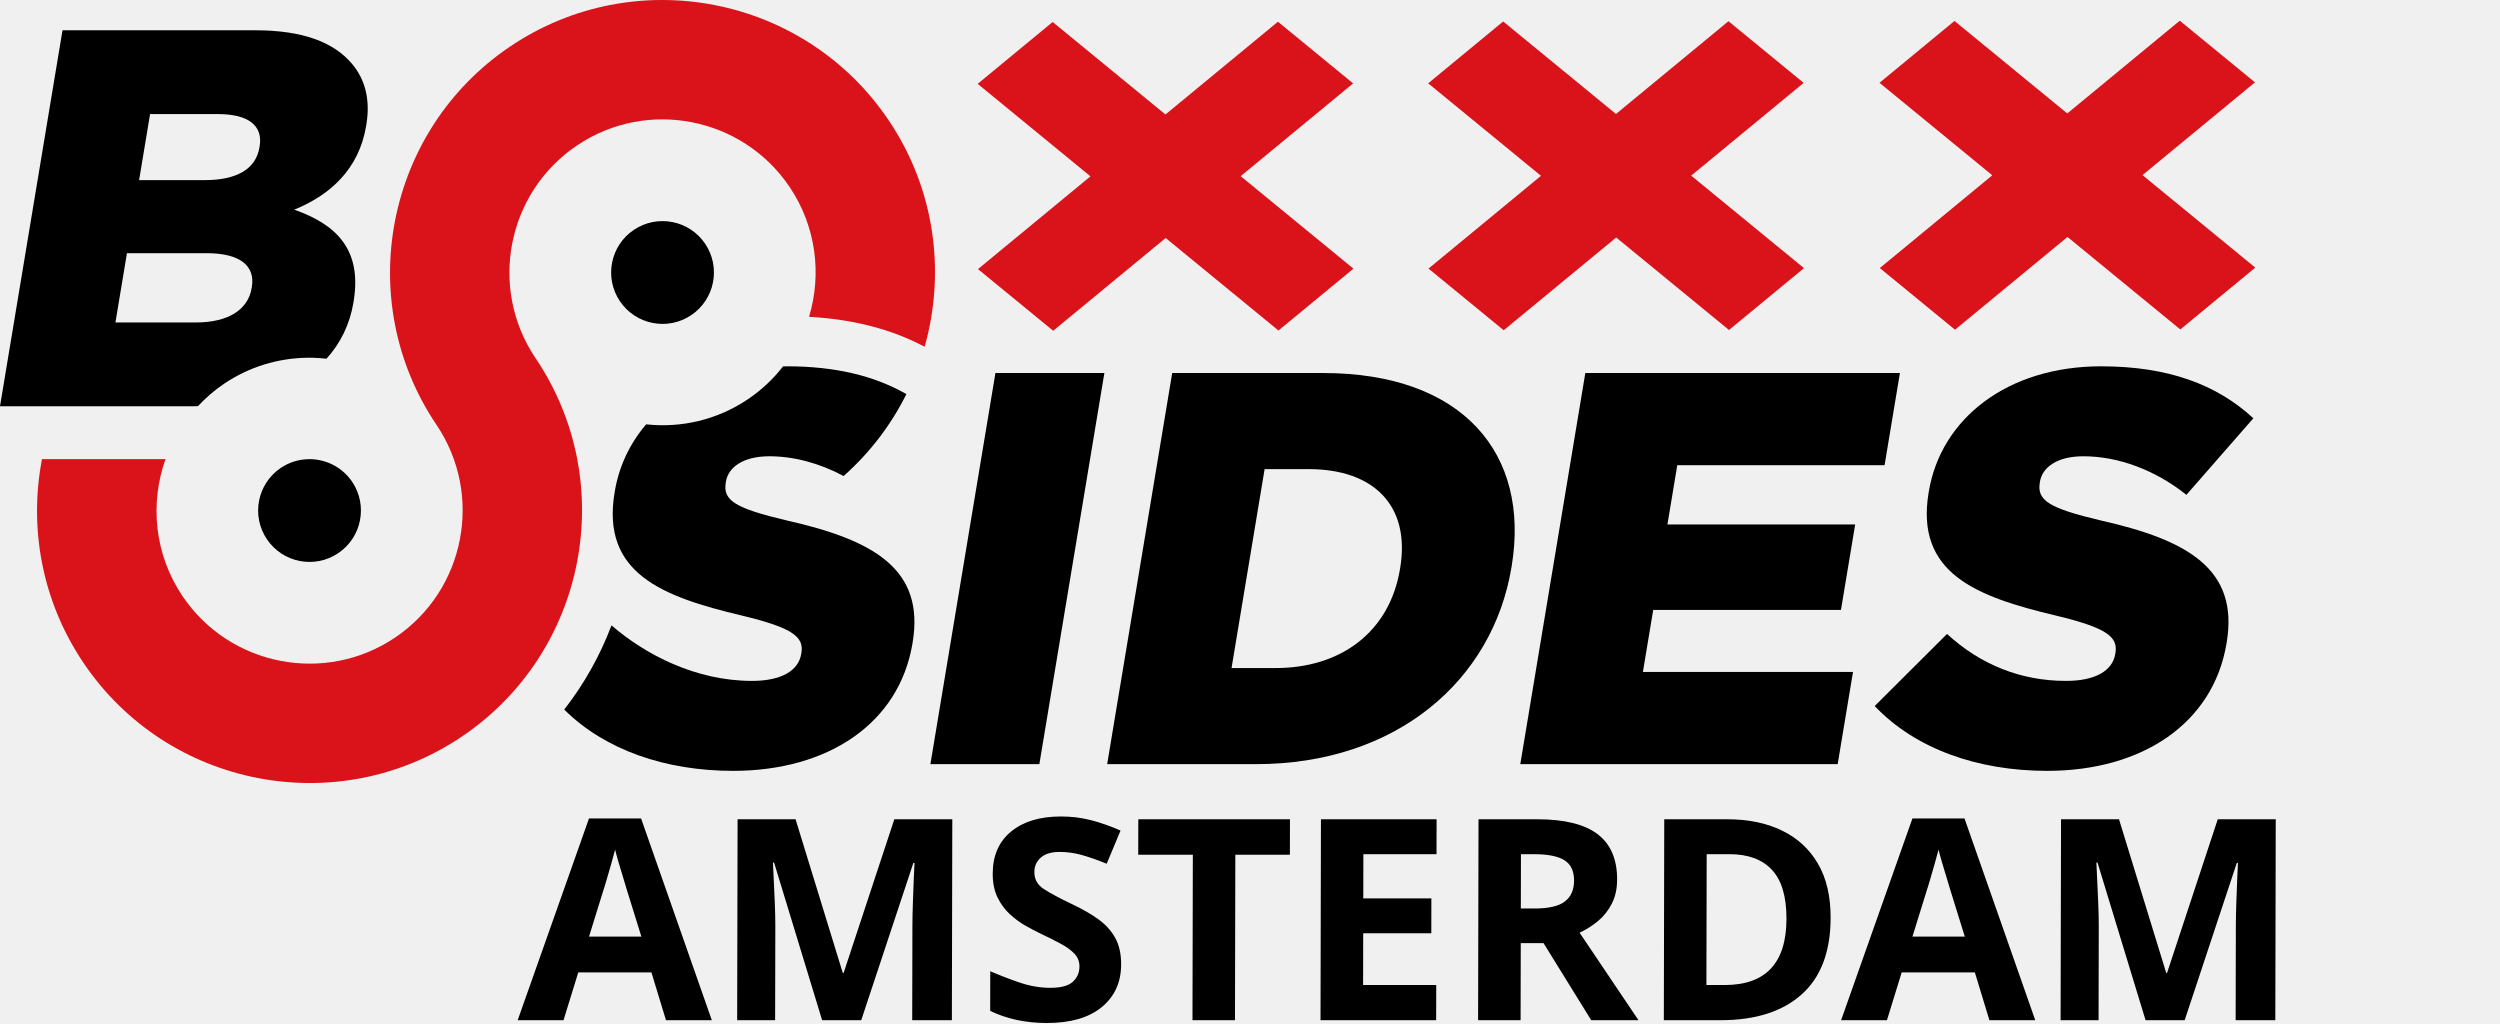
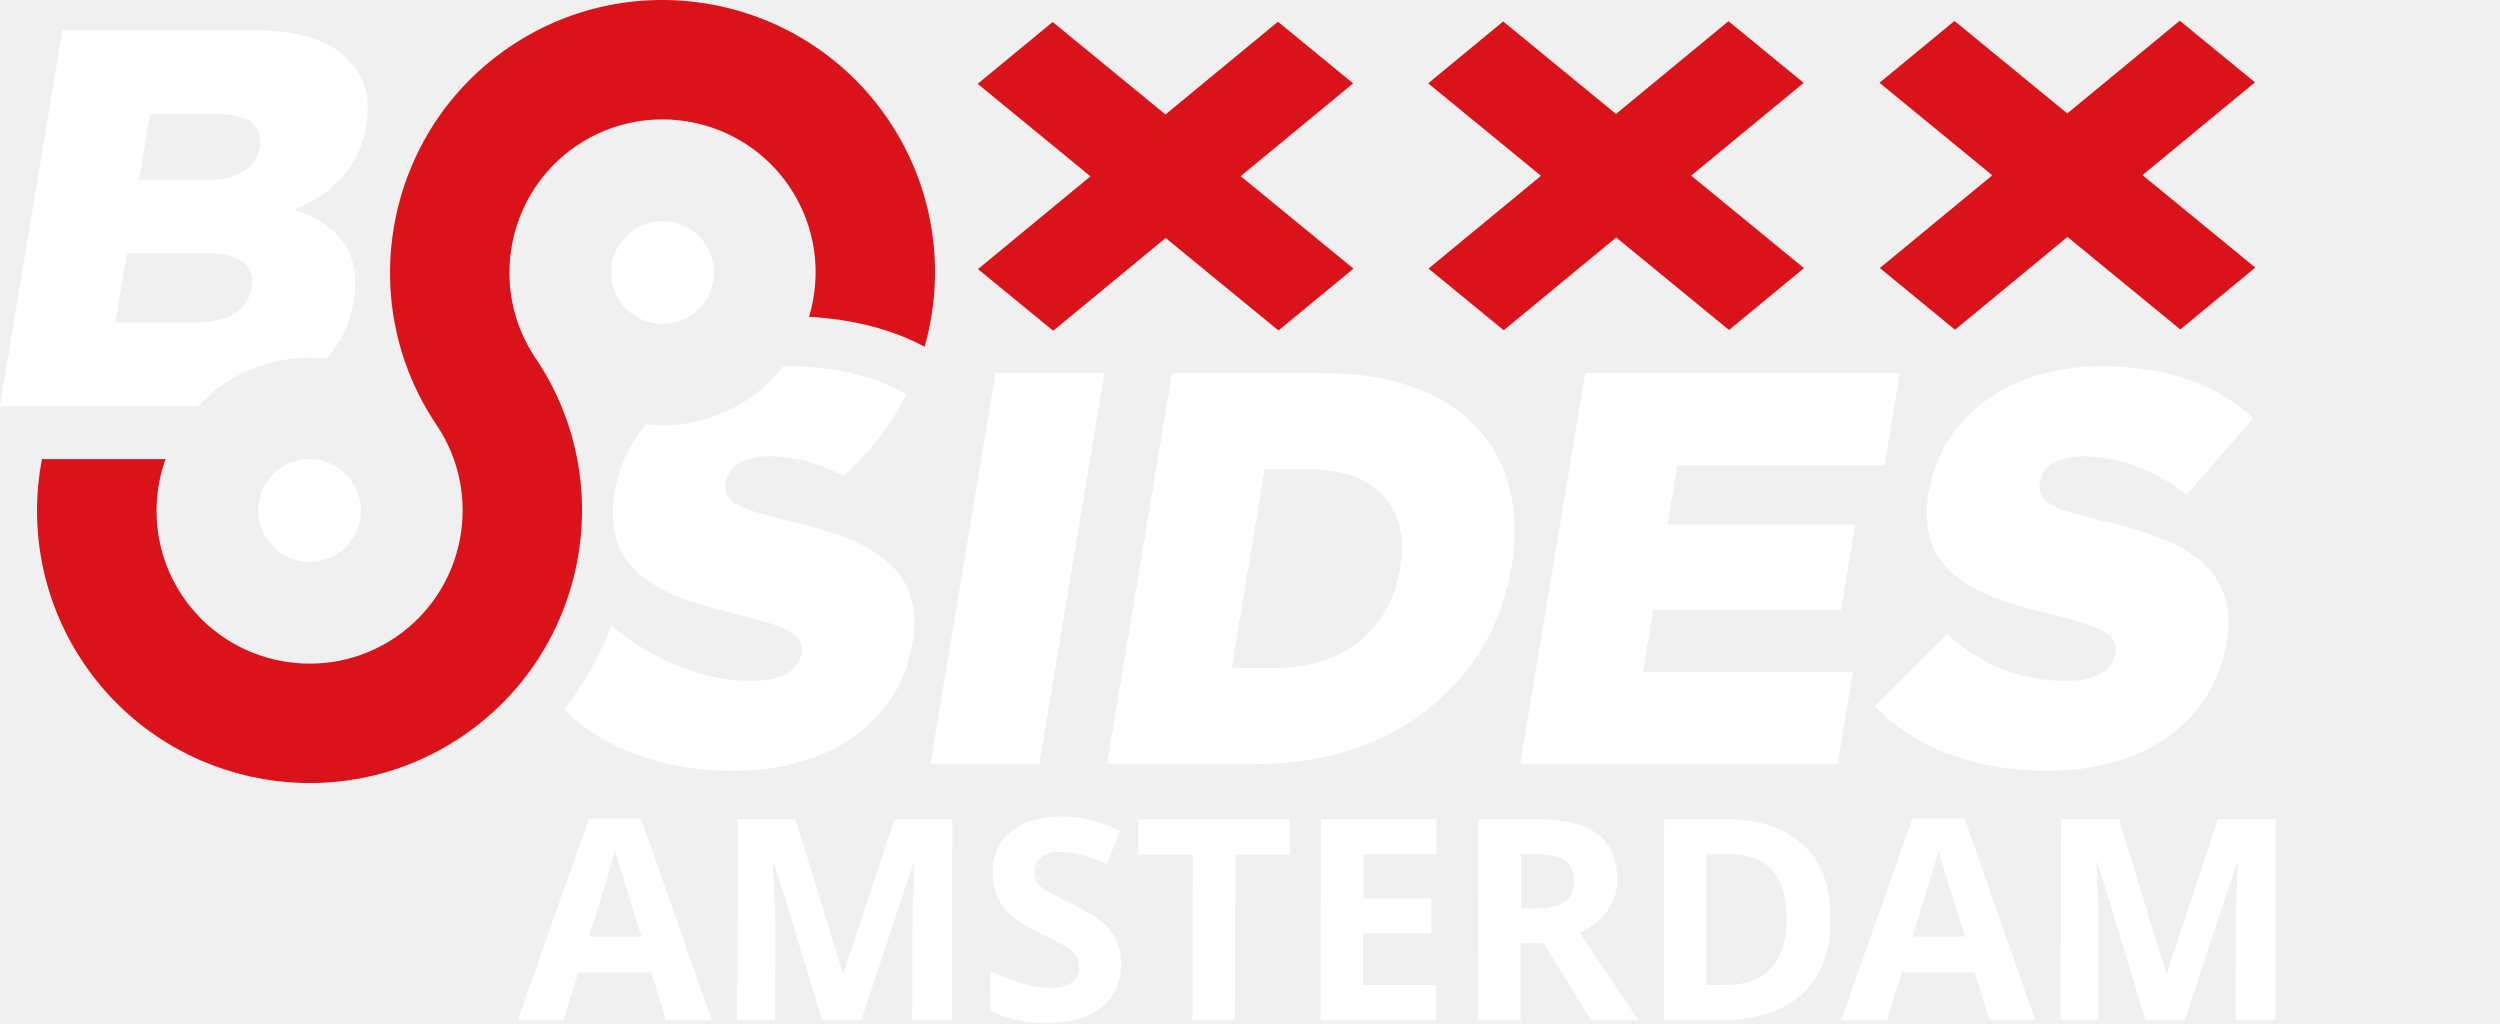
<svg xmlns="http://www.w3.org/2000/svg" width="852.878" height="349.308" viewBox="0 0 852.878 349.308" version="1.1" id="svg1" xml:space="preserve">
  <defs id="defs1" />
  <g id="layer1" transform="translate(-156.634,-406.4344)">
    <g id="group-R5" transform="translate(156.634,406.4315)">
-       <path style="display:inline;fill:#000000;fill-opacity:1;fill-rule:nonzero;stroke:none" d="m 2546.93,1049.05 h 278.79 L 2659.33,48.289 H 2380.55 L 2546.93,1049.05" transform="matrix(0.1333333,0,0,-0.1333333,0,267.1333)" id="path11" />
-       <path style="display:inline;fill:#000000;fill-opacity:1;fill-rule:nonzero;stroke:none" d="m 3264.03,294.199 c 165.86,0 291.15,91.5 318,253.039 l 0.49,2.871 c 26.61,160.121 -68.02,253.039 -233.88,253.039 h -112.95 l -84.61,-508.949 z m -264.81,754.851 h 386.03 c 357.42,0 530.5,-205.851 482.49,-494.659 l -0.48,-2.852 C 3819.25,262.738 3573.43,48.289 3213.14,48.289 h -380.31 z" transform="matrix(0.1333333,0,0,-0.1333333,0,267.1333)" id="path10" />
-       <path style="display:inline;fill:#000000;fill-opacity:1;fill-rule:nonzero;stroke:none" d="m 4056.25,1049.05 h 804.94 l -39.23,-235.89 h -530.44 l -25.17,-151.531 h 480.38 l -36.37,-218.758 h -480.39 l -26.38,-158.68 h 537.57 L 4701.94,48.289 h -812.08 z" transform="matrix(0.1333333,0,0,-0.1333333,0,267.1333)" id="path9" />
-       <path style="display:inline;fill:#000000;fill-opacity:1;fill-rule:nonzero;stroke:none" d="m 4796.67,196.98 185.07,184.43 c 85.58,-78.648 188.78,-120.101 304.58,-120.101 74.35,0 118.66,25.73 125.79,68.621 l 0.48,2.871 c 6.88,41.449 -22.19,64.32 -152.79,95.789 -204.96,48.609 -359.38,108.64 -325.15,314.531 l 0.48,2.848 c 30.89,185.863 200.5,320.251 440.7,320.251 170.14,0 295.49,-45.75 389.66,-132.958 L 5594.23,737.398 c -80.8,64.34 -175.18,98.641 -263.83,98.641 -67.2,0 -104.83,-28.598 -110.78,-64.34 l -0.47,-2.859 c -7.61,-45.75 23.38,-65.758 156.83,-97.219 221.87,-50.039 352.49,-124.383 321.35,-311.672 l -0.48,-2.847 C 5662.86,152.672 5481.1,31.129 5238.05,31.129 c -177.3,0 -336.74,55.762 -441.38,165.851 z" transform="matrix(0.1333333,0,0,-0.1333333,0,267.1333)" id="path8" />
-       <path style="display:inline;fill:#000000;fill-opacity:1;fill-rule:nonzero;stroke:none" d="m 324.824,1355.69 h 203.36 c 89.316,0 124.828,-34.35 116.144,-86.57 l -0.453,-2.76 c -9.367,-56.34 -61.344,-87.94 -142.41,-87.94 H 295.352 Z M 506.523,964.332 c 19.739,21.066 41.848,40.468 66.805,57.298 65.031,43.84 138.492,65.26 211.477,66.52 h 14.109 c 12.188,-0.23 24.32,-1.18 36.402,-2.53 35.903,39.63 59.688,87.83 68.969,143.65 l 0.445,2.73 c 21.715,130.55 -41.535,196.53 -151.929,235 91.367,37.1 165.539,103.07 184.043,214.38 l 0.469,2.75 c 10.96,65.97 -3.95,116.8 -36.016,155.3 C 854.32,1895.76 774.164,1926 653.234,1926 H 159.945 L 0,964.039 h 496.051 c 3.566,0 6.941,0.242 10.472,0.293 z M 384.004,1711.61 h 173.137 c 79.687,0 115.886,-30.23 107.199,-82.44 l -0.453,-2.76 c -9.371,-56.34 -59.274,-83.82 -140.344,-83.82 H 355.898 Z" transform="matrix(0.1333333,0,0,-0.1333333,0,267.1333)" id="path7" />
-       <path style="display:inline;fill:#000000;fill-opacity:1;fill-rule:nonzero;stroke:none" d="M 2013.83,671.621 C 1880.38,703.082 1849.39,723.09 1857,768.84 l 0.47,2.859 c 5.94,35.742 43.59,64.34 110.8,64.34 62.85,0 128.51,-17.57 190.23,-50.539 67.92,60.281 121.82,131.609 160.62,209.582 -81.62,46.798 -181.62,71.138 -305.44,71.138 -3.48,0 -6.79,-0.3 -10.24,-0.36 -24.69,-31.63 -54.52,-60.08 -89.59,-83.731 -79.69,-53.731 -172.02,-74 -260.62,-64.379 -41.56,-48.75 -69.49,-107.031 -80.25,-171.781 l -0.48,-2.848 c -34.23,-205.891 120.2,-265.922 325.16,-314.531 130.59,-31.469 159.66,-54.34 152.78,-95.789 l -0.48,-2.871 c -7.13,-42.891 -51.45,-68.621 -125.79,-68.621 -144.74,0 -273.65,67.781 -359.56,142.113 -29.07,-76.711 -69.49,-149.481 -120.98,-215.434 104.66,-104.039 259.95,-156.859 432.27,-156.859 243.05,0 424.8,121.543 458.79,325.973 l 0.47,2.847 c 31.14,187.289 -99.45,261.633 -321.33,311.672 z" transform="matrix(0.1333333,0,0,-0.1333333,0,267.1333)" id="path2" />
-       <path style="display:inline;fill:#000000;fill-opacity:1;fill-rule:nonzero;stroke:none" d="m 1621.68,1415.28 c -60.22,-40.6 -76.12,-122.34 -35.52,-182.57 40.6,-60.22 122.34,-76.12 182.56,-35.51 60.23,40.6 76.13,122.34 35.52,182.56 -40.6,60.22 -122.34,76.13 -182.56,35.52" transform="matrix(0.1333333,0,0,-0.1333333,0,267.1333)" id="path4" />
+       <path style="display:inline;fill:#ffffff;fill-opacity:1;fill-rule:nonzero;stroke:none" d="m 2546.93,1049.05 h 278.79 L 2659.33,48.289 H 2380.55 L 2546.93,1049.05" transform="matrix(0.1333333,0,0,-0.1333333,0,267.1333)" id="path11" />
+       <path style="display:inline;fill:#ffffff;fill-opacity:1;fill-rule:nonzero;stroke:none" d="m 3264.03,294.199 c 165.86,0 291.15,91.5 318,253.039 l 0.49,2.871 c 26.61,160.121 -68.02,253.039 -233.88,253.039 h -112.95 l -84.61,-508.949 z m -264.81,754.851 h 386.03 c 357.42,0 530.5,-205.851 482.49,-494.659 l -0.48,-2.852 C 3819.25,262.738 3573.43,48.289 3213.14,48.289 h -380.31 z" transform="matrix(0.1333333,0,0,-0.1333333,0,267.1333)" id="path10" />
+       <path style="display:inline;fill:#ffffff;fill-opacity:1;fill-rule:nonzero;stroke:none" d="m 4056.25,1049.05 h 804.94 l -39.23,-235.89 h -530.44 l -25.17,-151.531 h 480.38 l -36.37,-218.758 h -480.39 l -26.38,-158.68 h 537.57 L 4701.94,48.289 h -812.08 z" transform="matrix(0.1333333,0,0,-0.1333333,0,267.1333)" id="path9" />
+       <path style="display:inline;fill:#ffffff;fill-opacity:1;fill-rule:nonzero;stroke:none" d="m 4796.67,196.98 185.07,184.43 c 85.58,-78.648 188.78,-120.101 304.58,-120.101 74.35,0 118.66,25.73 125.79,68.621 l 0.48,2.871 c 6.88,41.449 -22.19,64.32 -152.79,95.789 -204.96,48.609 -359.38,108.64 -325.15,314.531 l 0.48,2.848 c 30.89,185.863 200.5,320.251 440.7,320.251 170.14,0 295.49,-45.75 389.66,-132.958 L 5594.23,737.398 c -80.8,64.34 -175.18,98.641 -263.83,98.641 -67.2,0 -104.83,-28.598 -110.78,-64.34 l -0.47,-2.859 c -7.61,-45.75 23.38,-65.758 156.83,-97.219 221.87,-50.039 352.49,-124.383 321.35,-311.672 l -0.48,-2.847 C 5662.86,152.672 5481.1,31.129 5238.05,31.129 c -177.3,0 -336.74,55.762 -441.38,165.851 z" transform="matrix(0.1333333,0,0,-0.1333333,0,267.1333)" id="path8" />
+       <path style="display:inline;fill:#ffffff;fill-opacity:1;fill-rule:nonzero;stroke:none" d="m 324.824,1355.69 h 203.36 c 89.316,0 124.828,-34.35 116.144,-86.57 l -0.453,-2.76 c -9.367,-56.34 -61.344,-87.94 -142.41,-87.94 H 295.352 Z M 506.523,964.332 c 19.739,21.066 41.848,40.468 66.805,57.298 65.031,43.84 138.492,65.26 211.477,66.52 h 14.109 c 12.188,-0.23 24.32,-1.18 36.402,-2.53 35.903,39.63 59.688,87.83 68.969,143.65 l 0.445,2.73 c 21.715,130.55 -41.535,196.53 -151.929,235 91.367,37.1 165.539,103.07 184.043,214.38 l 0.469,2.75 c 10.96,65.97 -3.95,116.8 -36.016,155.3 C 854.32,1895.76 774.164,1926 653.234,1926 H 159.945 L 0,964.039 h 496.051 c 3.566,0 6.941,0.242 10.472,0.293 z M 384.004,1711.61 h 173.137 c 79.687,0 115.886,-30.23 107.199,-82.44 l -0.453,-2.76 c -9.371,-56.34 -59.274,-83.82 -140.344,-83.82 H 355.898 Z" transform="matrix(0.1333333,0,0,-0.1333333,0,267.1333)" id="path7" />
+       <path style="display:inline;fill:#ffffff;fill-opacity:1;fill-rule:nonzero;stroke:none" d="M 2013.83,671.621 C 1880.38,703.082 1849.39,723.09 1857,768.84 l 0.47,2.859 c 5.94,35.742 43.59,64.34 110.8,64.34 62.85,0 128.51,-17.57 190.23,-50.539 67.92,60.281 121.82,131.609 160.62,209.582 -81.62,46.798 -181.62,71.138 -305.44,71.138 -3.48,0 -6.79,-0.3 -10.24,-0.36 -24.69,-31.63 -54.52,-60.08 -89.59,-83.731 -79.69,-53.731 -172.02,-74 -260.62,-64.379 -41.56,-48.75 -69.49,-107.031 -80.25,-171.781 l -0.48,-2.848 c -34.23,-205.891 120.2,-265.922 325.16,-314.531 130.59,-31.469 159.66,-54.34 152.78,-95.789 l -0.48,-2.871 c -7.13,-42.891 -51.45,-68.621 -125.79,-68.621 -144.74,0 -273.65,67.781 -359.56,142.113 -29.07,-76.711 -69.49,-149.481 -120.98,-215.434 104.66,-104.039 259.95,-156.859 432.27,-156.859 243.05,0 424.8,121.543 458.79,325.973 l 0.47,2.847 c 31.14,187.289 -99.45,261.633 -321.33,311.672 z" transform="matrix(0.1333333,0,0,-0.1333333,0,267.1333)" id="path2" />
+       <path style="display:inline;fill:#ffffff;fill-opacity:1;fill-rule:nonzero;stroke:none" d="m 1621.68,1415.28 c -60.22,-40.6 -76.12,-122.34 -35.52,-182.57 40.6,-60.22 122.34,-76.12 182.56,-35.51 60.23,40.6 76.13,122.34 35.52,182.56 -40.6,60.22 -122.34,76.13 -182.56,35.52" transform="matrix(0.1333333,0,0,-0.1333333,0,267.1333)" id="path4" />
      <path style="display:inline;fill:#da1219;fill-opacity:1;fill-rule:nonzero;stroke:none" d="m 2273.49,1696.14 c -215,318.88 -649.33,403.38 -968.2,188.38 C 986.426,1669.53 901.918,1235.19 1116.91,916.332 1237.72,737.16 1190.23,493.102 1011.06,372.301 831.887,251.488 587.836,298.98 467.031,478.148 c -72.207,107.09 -83.875,237.223 -43.648,350.5 h -316 C 73.812,653.82 106.535,466.238 213.68,307.332 428.676,-11.539 863.016,-96.051 1181.88,118.949 c 318.87,214.992 403.38,649.332 188.38,968.191 -120.81,179.18 -73.32,423.24 105.85,544.04 179.17,120.8 423.22,73.32 544.03,-105.85 68.38,-101.43 82.75,-223.61 49.93,-332.49 112.75,-6.24 210.8,-31.46 295.73,-76.61 53.9,190.76 26.92,403.08 -92.31,579.91 z" transform="matrix(0.1333333,0,0,-0.1333333,0,267.1333)" id="path1" />
-       <path style="display:inline;fill:#000000;fill-opacity:1;fill-rule:nonzero;stroke:none" d="m 865.492,588.199 c 60.227,40.602 76.129,122.332 35.524,182.563 -24.914,36.937 -65.305,57.117 -106.711,57.886 h -4.746 C 765.02,828.23 740.316,821.031 718.445,806.281 658.227,765.68 642.324,683.941 682.93,623.719 723.527,563.488 805.273,547.59 865.492,588.199 Z" transform="matrix(0.1333333,0,0,-0.1333333,0,267.1333)" id="path3" />
+       <path style="display:inline;fill:#ffffff;fill-opacity:1;fill-rule:nonzero;stroke:none" d="m 865.492,588.199 c 60.227,40.602 76.129,122.332 35.524,182.563 -24.914,36.937 -65.305,57.117 -106.711,57.886 h -4.746 C 765.02,828.23 740.316,821.031 718.445,806.281 658.227,765.68 642.324,683.941 682.93,623.719 723.527,563.488 805.273,547.59 865.492,588.199 Z" transform="matrix(0.1333333,0,0,-0.1333333,0,267.1333)" id="path3" />
    </g>
-     <text xml:space="preserve" style="font-style:normal;font-variant:normal;font-weight:bold;font-stretch:normal;font-size:96px;line-height:0;font-family:'Century Gothic';-inkscape-font-specification:'Century Gothic Bold';text-align:start;writing-mode:lr-tb;direction:ltr;text-anchor:start;fill:#000000" x="334.84" y="754.476" id="text1" transform="skewX(-0.1215953)">
-       <tspan id="tspan1" x="334.84" y="754.476" style="font-style:normal;font-variant:normal;font-weight:bold;font-stretch:normal;font-family:'Century Gothic';-inkscape-font-specification:'Century Gothic Bold'">AMSTERDAM</tspan>
+     <text xml:space="preserve" style="font-style:normal;font-variant:normal;font-weight:bold;font-stretch:normal;font-size:96px;line-height:0;font-family:'Century Gothic';-inkscape-font-specification:'Century Gothic Bold';text-align:start;writing-mode:lr-tb;direction:ltr;text-anchor:start;fill:#ffffff;fill-opacity:1" x="334.84" y="754.476" id="text1" transform="skewX(-0.1215953)">
+       <tspan id="tspan1" x="334.84" y="754.476" style="font-style:normal;font-variant:normal;font-weight:bold;font-stretch:normal;font-family:'Century Gothic';-inkscape-font-specification:'Century Gothic Bold';fill:#ffffff;fill-opacity:1">AMSTERDAM</tspan>
    </text>
    <g style="display:inline;fill:#da1219;fill-opacity:1;stroke:none;stroke-width:19.091;stroke-dasharray:none;stroke-opacity:1" id="g4-6" transform="matrix(9.7735273e-4,0.5654663,-0.6876056,8.0374577e-4,925.9751,413.4585)">
      <path style="display:inline;fill:#da1219;fill-opacity:1;stroke:none;stroke-width:19.091;stroke-dasharray:none;stroke-opacity:1" d="M 0.005,373.079 55.89,317.196 0.005,261.309 37.264,224.05 l 55.883,55.887 55.884,-55.887 37.258,37.259 -55.883,55.887 55.883,55.883 -37.258,37.257 -55.884,-55.883 -55.883,55.883 z" id="path6-14" />
      <path style="display:inline;fill:#da1219;fill-opacity:1;stroke:none;stroke-width:19.091;stroke-dasharray:none;stroke-opacity:1" d="M 0.005,149.171 55.89,93.283 0.005,37.394 37.257,0.141 l 55.89,55.886 55.884,-55.886 37.258,37.253 -55.891,55.889 55.891,55.888 -37.258,37.254 -55.884,-55.887 -55.879,55.887 z" id="path5-2" />
      <path style="display:inline;fill:#da1219;fill-opacity:1;stroke:none;stroke-width:19.091;stroke-dasharray:none;stroke-opacity:1" d="M 0,596.603 55.879,540.72 0,484.834 l 37.257,-37.257 55.885,55.886 55.885,-55.886 37.256,37.257 -55.885,55.887 55.885,55.882 -37.256,37.257 -55.885,-55.882 -55.885,55.882 z" id="path2-8-3" />
    </g>
  </g>
</svg>
